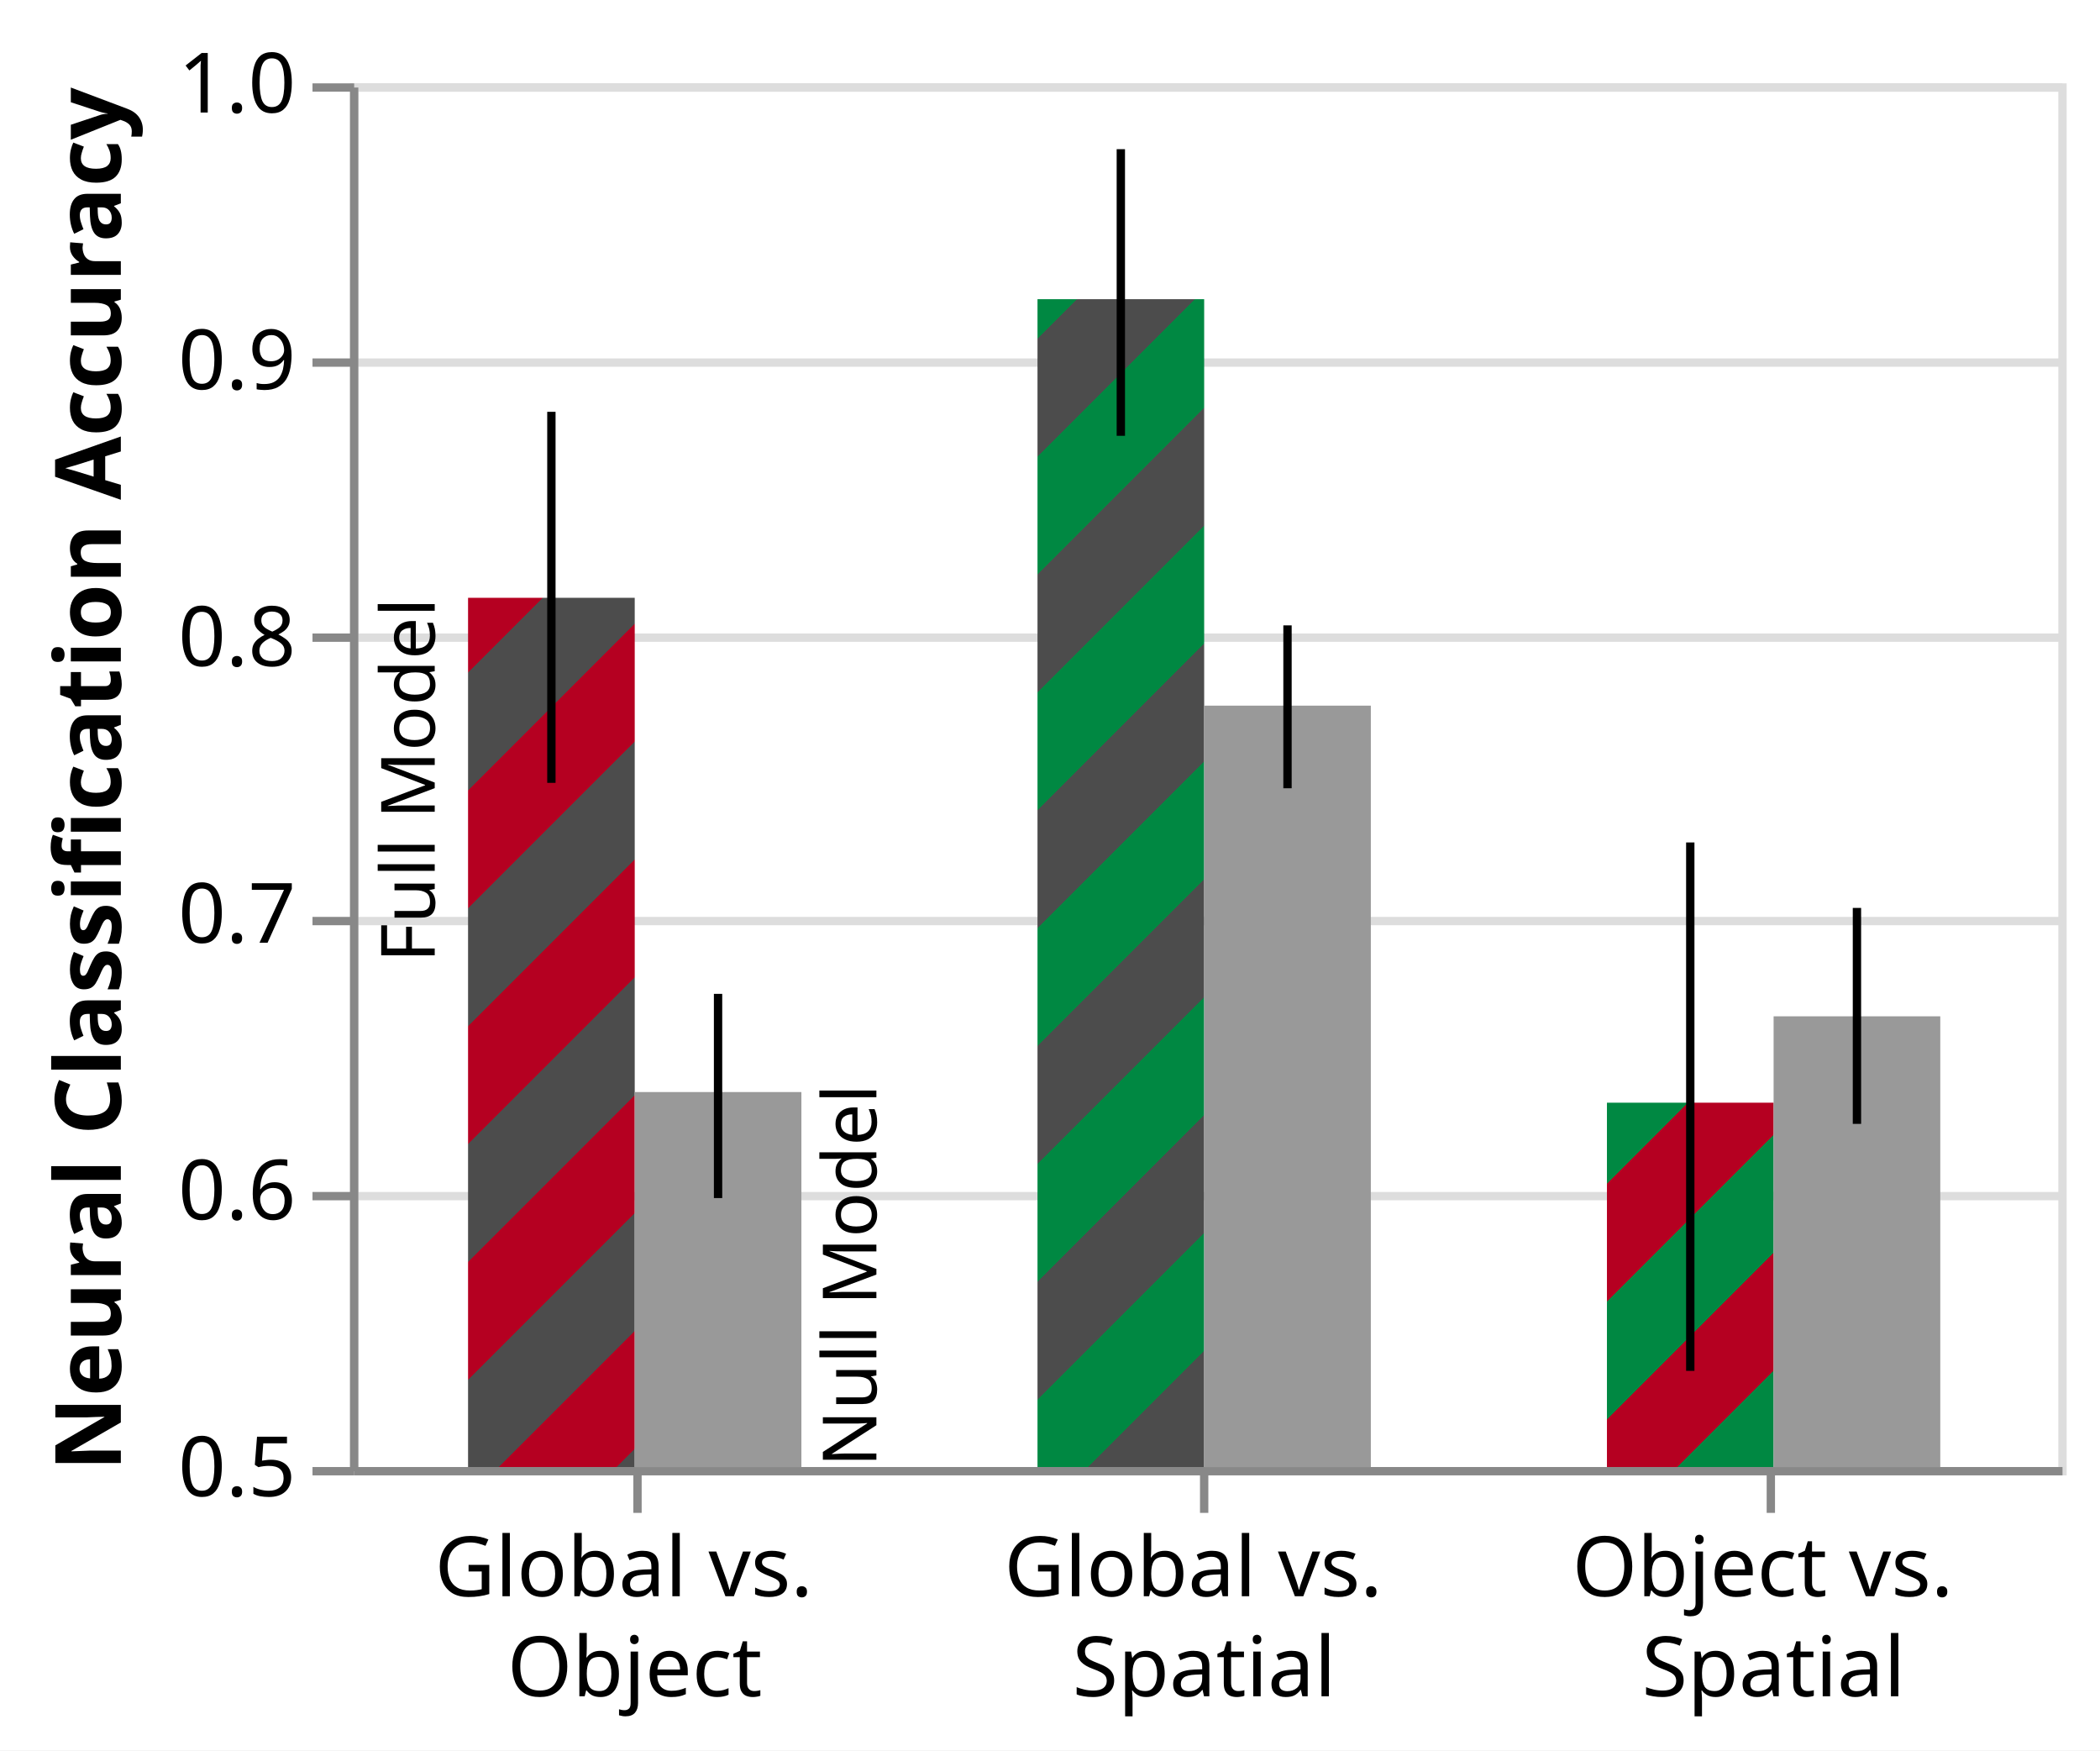
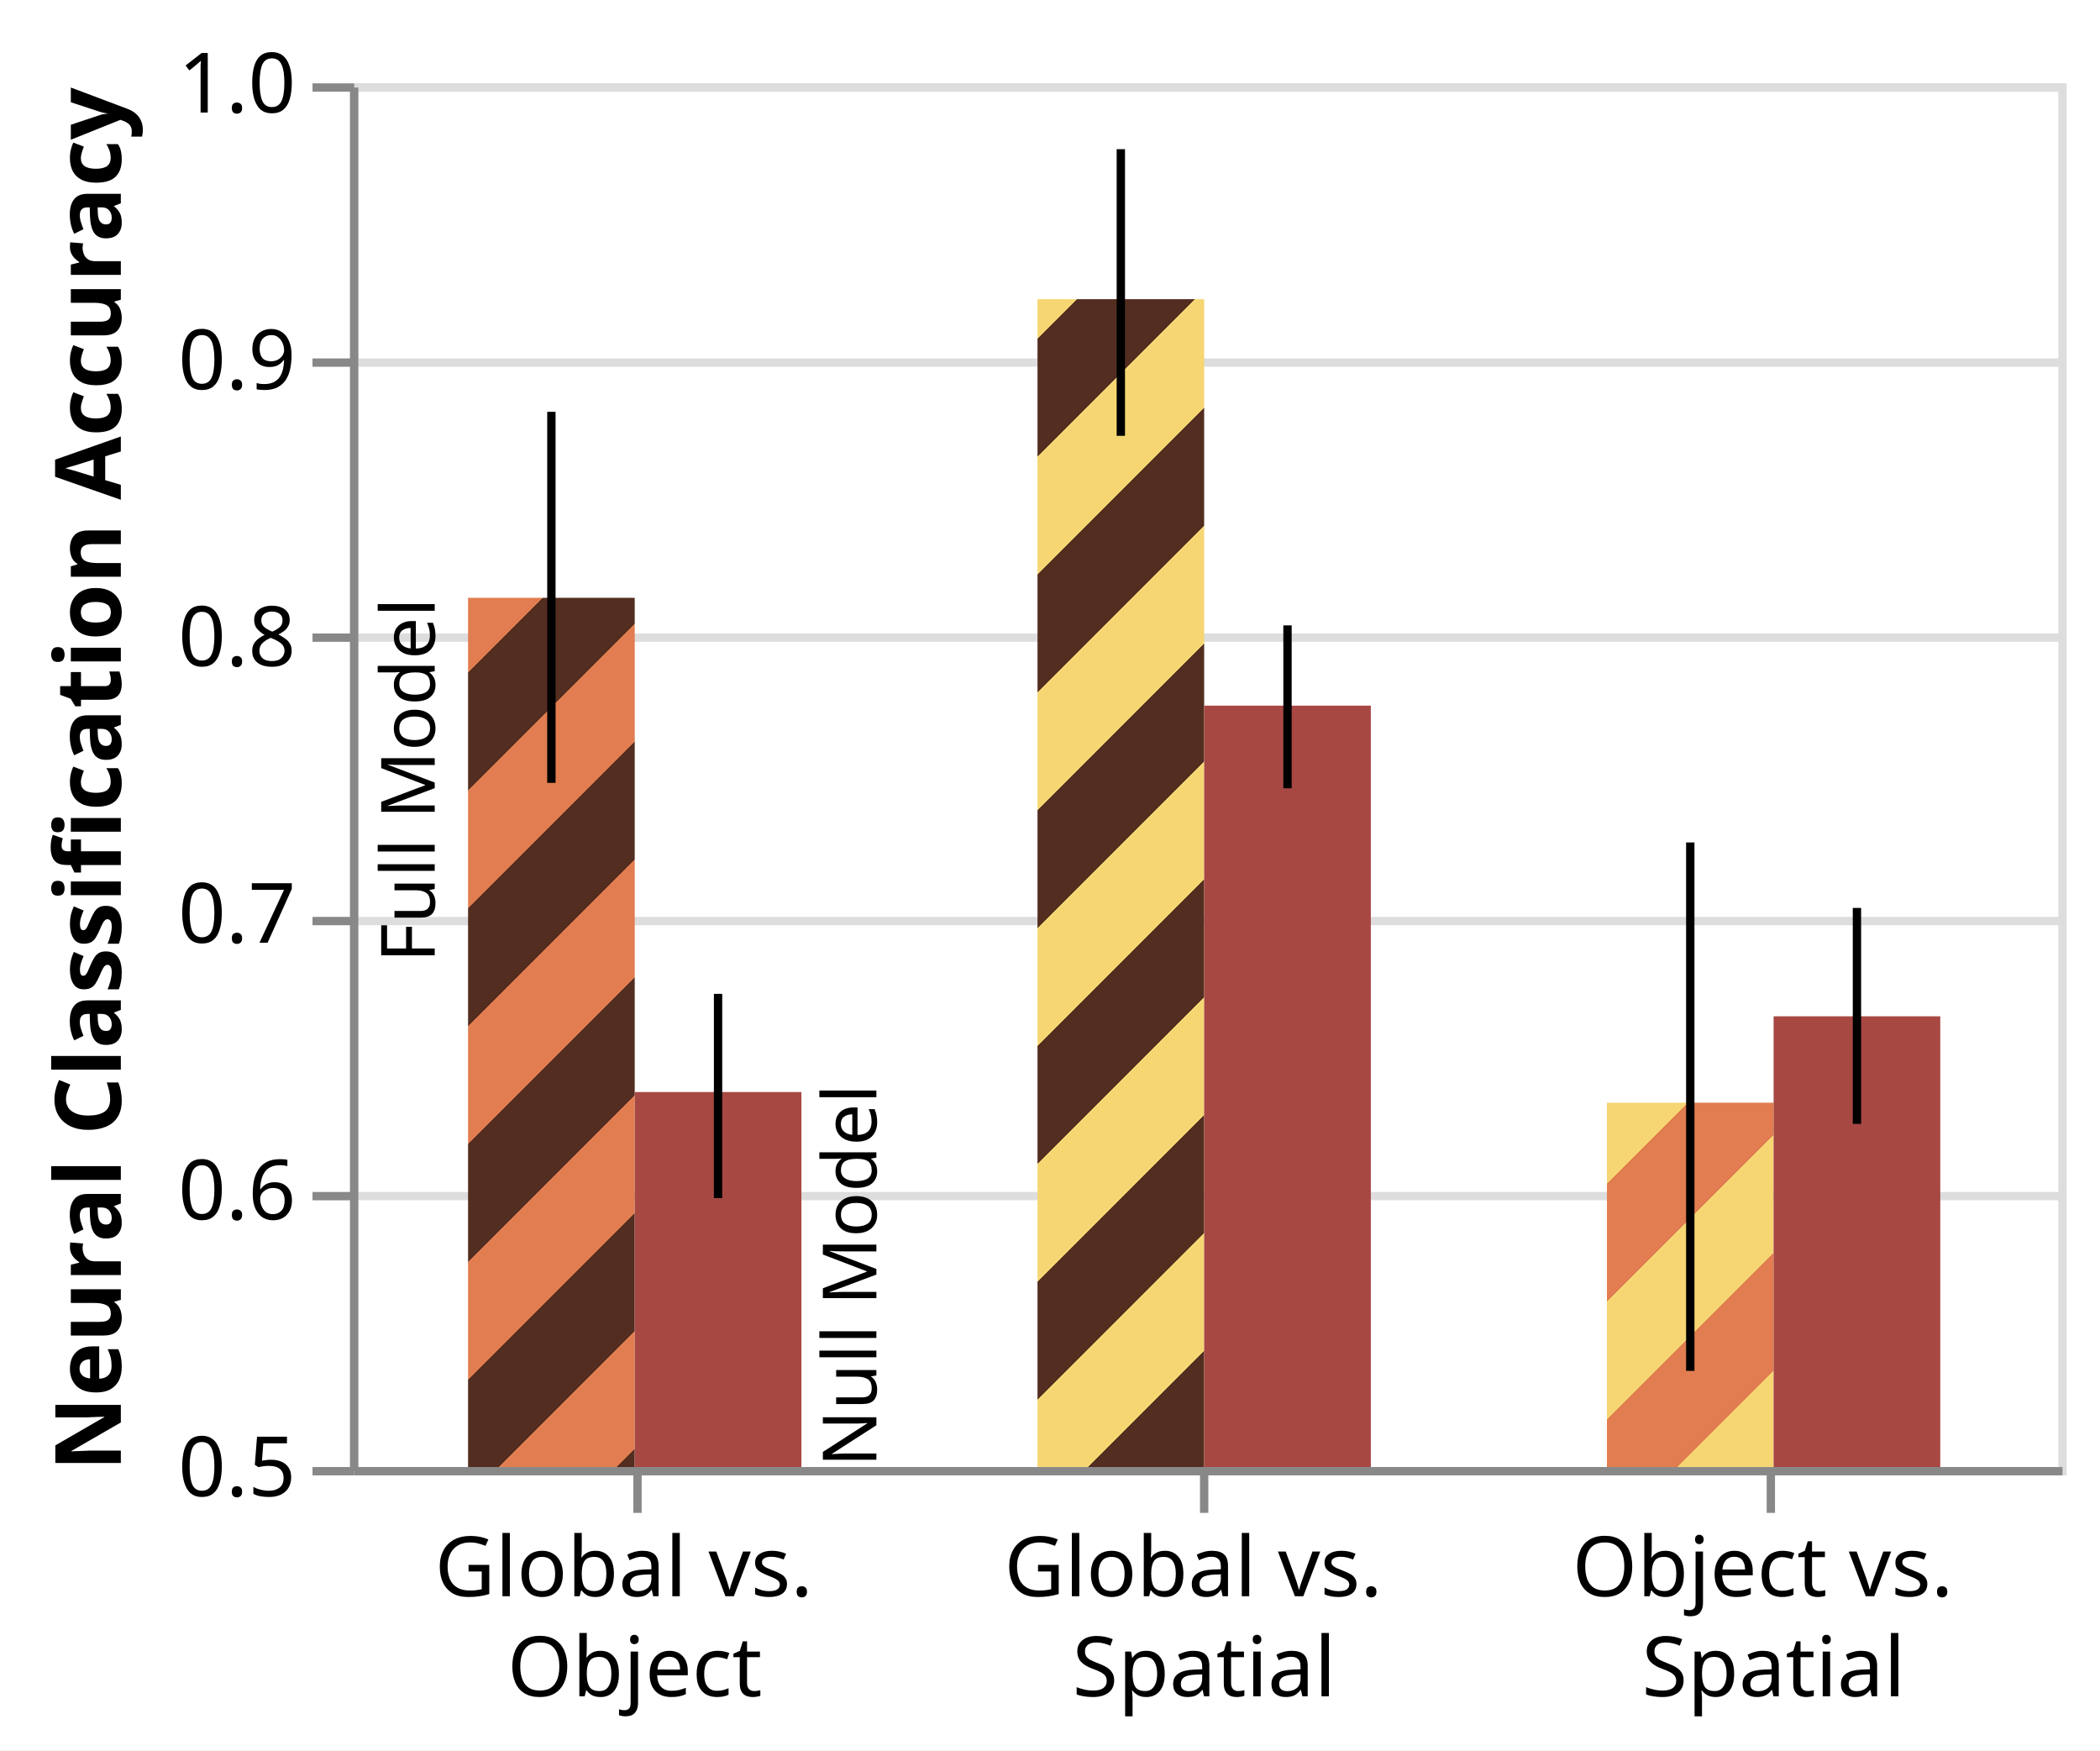
<svg xmlns="http://www.w3.org/2000/svg" class="marks" width="252" height="210" viewBox="0 0 252 210" version="1.1">
  <defs>
    <pattern id="mix2_3" x="0" y="0" width="20" height="20" patternUnits="userSpaceOnUse" patternTransform="rotate(45)">
-       <rect x="0" y="0" width="10" height="20" style="stroke:none;         fill:#B50021;" />
-       <rect x="10" y="0" width="10" height="20" style="stroke:none;         fill:#008842;" />
+       <rect x="0" y="0" width="10" height="20" style="stroke:none;         fill:#E17D50;" />
+       <rect x="10" y="0" width="10" height="20" style="stroke:none;         fill:#F6D673;" />
    </pattern>
    <pattern id="mix1_2" x="0" y="0" width="20" height="20" patternUnits="userSpaceOnUse" patternTransform="rotate(45)">
-       <rect x="0" y="0" width="10" height="20" style="stroke:none;         fill:#4C4C4C;" />
-       <rect x="10" y="0" width="10" height="20" style="stroke:none;         fill:#B50021;" />
+       <rect x="0" y="0" width="10" height="20" style="stroke:none;         fill:#532E20;" />
+       <rect x="10" y="0" width="10" height="20" style="stroke:none;         fill:#E17D50;" />
    </pattern>
    <pattern id="mix1_3" x="0" y="0" width="20" height="20" patternUnits="userSpaceOnUse" patternTransform="rotate(45)">
-       <rect x="0" y="0" width="10" height="20" style="stroke:none;         fill:#4C4C4C;" />
-       <rect x="10" y="0" width="10" height="20" style="stroke:none;         fill:#008842;" />
+       <rect x="0" y="0" width="10" height="20" style="stroke:none;         fill:#532E20;" />
+       <rect x="10" y="0" width="10" height="20" style="stroke:none;         fill:#F6D673;" />
    </pattern>
  </defs>
  <rect width="252" height="210" fill="white" />
  <g fill="none" stroke-miterlimit="10" transform="translate(42,10)">
    <g class="mark-group role-frame root" role="graphics-object" aria-roledescription="group mark container">
      <g transform="translate(0,0)">
        <path class="background" aria-hidden="true" d="M0.5,0.5h205v166h-205Z" stroke="#ddd" />
        <g>
          <g class="mark-group role-axis" aria-hidden="true">
            <g transform="translate(0.5,0.5)">
              <path class="background" aria-hidden="true" d="M0,0h0v0h0Z" pointer-events="none" />
              <g>
                <g class="mark-rule role-axis-grid" pointer-events="none">
                  <line transform="translate(0,166)" x2="205" y2="0" stroke="#ddd" stroke-width="1" opacity="1" />
                  <line transform="translate(0,133)" x2="205" y2="0" stroke="#ddd" stroke-width="1" opacity="1" />
                  <line transform="translate(0,100)" x2="205" y2="0" stroke="#ddd" stroke-width="1" opacity="1" />
                  <line transform="translate(0,66)" x2="205" y2="0" stroke="#ddd" stroke-width="1" opacity="1" />
                  <line transform="translate(0,33)" x2="205" y2="0" stroke="#ddd" stroke-width="1" opacity="1" />
                  <line transform="translate(0,0)" x2="205" y2="0" stroke="#ddd" stroke-width="1" opacity="1" />
                </g>
              </g>
              <path class="foreground" aria-hidden="true" d="" pointer-events="none" display="none" />
            </g>
          </g>
          <g class="mark-group role-axis" role="graphics-symbol" aria-roledescription="axis" aria-label="X-axis for a discrete scale with 3 values: Global vs.  Object, Global vs.  Spatial, Object vs.  Spatial">
            <g transform="translate(0.5,166.5)">
              <path class="background" aria-hidden="true" d="M0,0h0v0h0Z" pointer-events="none" />
              <g>
                <g class="mark-rule role-axis-tick" pointer-events="none">
                  <line transform="translate(34,0)" x2="0" y2="5" stroke="#888" stroke-width="1" opacity="1" />
                  <line transform="translate(102,0)" x2="0" y2="5" stroke="#888" stroke-width="1" opacity="1" />
                  <line transform="translate(170,0)" x2="0" y2="5" stroke="#888" stroke-width="1" opacity="1" />
                </g>
                <g class="mark-text role-axis-label" pointer-events="none">
                  <text text-anchor="middle" transform="translate(33.66667,15)" font-family="sans-serif" font-size="10px" fill="#000" opacity="1">
                    <tspan>Global vs.</tspan>
                    <tspan x="0" dy="12">Object</tspan>
                  </text>
                  <text text-anchor="middle" transform="translate(102,15)" font-family="sans-serif" font-size="10px" fill="#000" opacity="1">
                    <tspan>Global vs.</tspan>
                    <tspan x="0" dy="12">Spatial</tspan>
                  </text>
                  <text text-anchor="middle" transform="translate(170.3333,15)" font-family="sans-serif" font-size="10px" fill="#000" opacity="1">
                    <tspan>Object vs.</tspan>
                    <tspan x="0" dy="12">Spatial</tspan>
                  </text>
                </g>
                <g class="mark-rule role-axis-domain" pointer-events="none">
                  <line transform="translate(0,0)" x2="205" y2="0" stroke="#888" stroke-width="1" opacity="1" />
                </g>
              </g>
              <path class="foreground" aria-hidden="true" d="" pointer-events="none" display="none" />
            </g>
          </g>
          <g class="mark-group role-axis" role="graphics-symbol" aria-roledescription="axis" aria-label="Y-axis titled 'Neural Classification Accuracy' for a linear scale with values from 0.5 to 1.0">
            <g transform="translate(0.5,0.5)">
              <path class="background" aria-hidden="true" d="M0,0h0v0h0Z" pointer-events="none" />
              <g>
                <g class="mark-rule role-axis-tick" pointer-events="none">
                  <line transform="translate(0,166)" x2="-5" y2="0" stroke="#888" stroke-width="1" opacity="1" />
                  <line transform="translate(0,133)" x2="-5" y2="0" stroke="#888" stroke-width="1" opacity="1" />
                  <line transform="translate(0,100)" x2="-5" y2="0" stroke="#888" stroke-width="1" opacity="1" />
                  <line transform="translate(0,66)" x2="-5" y2="0" stroke="#888" stroke-width="1" opacity="1" />
                  <line transform="translate(0,33)" x2="-5" y2="0" stroke="#888" stroke-width="1" opacity="1" />
                  <line transform="translate(0,0)" x2="-5" y2="0" stroke="#888" stroke-width="1" opacity="1" />
                </g>
                <g class="mark-text role-axis-label" pointer-events="none">
                  <text text-anchor="end" transform="translate(-7,169)" font-family="sans-serif" font-size="10px" fill="#000" opacity="1">0.5</text>
                  <text text-anchor="end" transform="translate(-7,135.8)" font-family="sans-serif" font-size="10px" fill="#000" opacity="1">0.6</text>
                  <text text-anchor="end" transform="translate(-7,102.6)" font-family="sans-serif" font-size="10px" fill="#000" opacity="1">0.7</text>
                  <text text-anchor="end" transform="translate(-7,69.4)" font-family="sans-serif" font-size="10px" fill="#000" opacity="1">0.8</text>
                  <text text-anchor="end" transform="translate(-7,36.2)" font-family="sans-serif" font-size="10px" fill="#000" opacity="1">0.9</text>
                  <text text-anchor="end" transform="translate(-7,3)" font-family="sans-serif" font-size="10px" fill="#000" opacity="1">1.0</text>
                </g>
                <g class="mark-rule role-axis-domain" pointer-events="none">
                  <line transform="translate(0,166)" x2="0" y2="-166" stroke="#888" stroke-width="1" opacity="1" />
                </g>
                <g class="mark-text role-axis-title" pointer-events="none">
                  <text text-anchor="middle" transform="translate(-26,83) rotate(-90) translate(0,-2)" font-family="sans-serif" font-size="11px" font-weight="bold" fill="#000" opacity="1">Neural Classification Accuracy</text>
                </g>
              </g>
              <path class="foreground" aria-hidden="true" d="" pointer-events="none" display="none" />
            </g>
          </g>
          <g class="mark-rect role-mark layer_0_layer_0_marks" role="graphics-object" aria-roledescription="rect mark container">
            <path aria-label=": Global vs.  Object; compname: Global vs.  Object; Neural Classification Accuracy: 0.814098386803" role="graphics-symbol" aria-roledescription="bar" d="M14.167,61.719h20v104.281h-20Z" fill="url(#mix1_2)" />
            <path aria-label=": Global vs.  Spatial; compname: Global vs.  Spatial; Neural Classification Accuracy: 0.922009740096" role="graphics-symbol" aria-roledescription="bar" d="M82.5,25.893h20v140.107h-20Z" fill="url(#mix1_3)" />
            <path aria-label=": Object vs.  Spatial; compname: Object vs.  Spatial; Neural Classification Accuracy: 0.631656728854" role="graphics-symbol" aria-roledescription="bar" d="M150.833,122.29h20v43.71h-20Z" fill="url(#mix2_3)" />
          </g>
          <g class="mark-rect role-mark layer_0_layer_1_marks" role="graphics-object" aria-roledescription="rect mark container">
-             <path aria-label=": Global vs.  Object; Neural Classification Accuracy: 0.635503061249" role="graphics-symbol" aria-roledescription="bar" d="M34.167,121.013h20v44.987h-20Z" fill="#999999" />
-             <path aria-label=": Global vs.  Spatial; Neural Classification Accuracy: 0.775131199108" role="graphics-symbol" aria-roledescription="bar" d="M102.5,74.656h20v91.344h-20Z" fill="#999999" />
-             <path aria-label=": Object vs.  Spatial; Neural Classification Accuracy: 0.662871713854" role="graphics-symbol" aria-roledescription="bar" d="M170.833,111.927h20v54.073h-20Z" fill="#999999" />
+             <path aria-label=": Global vs.  Object; Neural Classification Accuracy: 0.635503061249" role="graphics-symbol" aria-roledescription="bar" d="M34.167,121.013h20v44.987h-20Z" fill="#A74843" />
+             <path aria-label=": Global vs.  Spatial; Neural Classification Accuracy: 0.775131199108" role="graphics-symbol" aria-roledescription="bar" d="M102.5,74.656h20v91.344h-20Z" fill="#A74843" />
+             <path aria-label=": Object vs.  Spatial; Neural Classification Accuracy: 0.662871713854" role="graphics-symbol" aria-roledescription="bar" d="M170.833,111.927h20v54.073h-20Z" fill="#A74843" />
          </g>
          <g class="mark-rule role-mark layer_0_layer_2_marks" role="graphics-object" aria-roledescription="rule mark container">
            <line aria-label=": Global vs.  Object; upper: 0.88130780454; Neural Classification Accuracy: 0.747233591543" role="graphics-symbol" aria-roledescription="rule mark" transform="translate(24.16667,83.91845)" x2="0" y2="-44.513" stroke="black" />
            <line aria-label=": Global vs.  Spatial; upper: 0.976214077567; Neural Classification Accuracy: 0.872637969818" role="graphics-symbol" aria-roledescription="rule mark" transform="translate(92.5,42.28419)" x2="0" y2="-34.387" stroke="black" />
            <line aria-label=": Object vs.  Spatial; upper: 0.725696193002; Neural Classification Accuracy: 0.534754087582" role="graphics-symbol" aria-roledescription="rule mark" transform="translate(160.8333,154.4616)" x2="0" y2="-63.393" stroke="black" />
          </g>
          <g class="mark-rule role-mark layer_0_layer_3_marks" role="graphics-object" aria-roledescription="rule mark container">
            <line aria-label=": Global vs.  Object; nullupper: 0.670981970129; Neural Classification Accuracy: 0.597194252963" role="graphics-symbol" aria-roledescription="rule mark" transform="translate(44.16667,133.7315)" x2="0" y2="-24.498" stroke="black" />
            <line aria-label=": Global vs.  Spatial; nullupper: 0.804135802142; Neural Classification Accuracy: 0.745278412057" role="graphics-symbol" aria-roledescription="rule mark" transform="translate(112.5,84.56757)" x2="0" y2="-19.541" stroke="black" />
            <line aria-label=": Object vs.  Spatial; nullupper: 0.702036495107; Neural Classification Accuracy: 0.624003855804" role="graphics-symbol" aria-roledescription="rule mark" transform="translate(180.8333,124.8307)" x2="0" y2="-25.907" stroke="black" />
          </g>
          <g class="mark-text role-mark layer_1_marks" role="graphics-object" aria-roledescription="text mark container">
            <text aria-label=": Global vs.  Object; Mean of correct: 0.814098386803" role="graphics-symbol" aria-roledescription="text mark" text-anchor="end" transform="translate(34.16667,61.71934) rotate(-90) translate(0,-24)" font-family="sans-serif" font-size="9px" fill="black">Full Model</text>
          </g>
          <g class="mark-text role-mark layer_2_marks" role="graphics-object" aria-roledescription="text mark container">
            <text aria-label=": Global vs.  Object" role="graphics-symbol" aria-roledescription="text mark" text-anchor="start" transform="translate(34.16667,166) rotate(-90) translate(0,29)" font-family="sans-serif" font-size="9px" fill="black">Null Model</text>
          </g>
        </g>
        <path class="foreground" aria-hidden="true" d="" display="none" />
      </g>
    </g>
  </g>
</svg>
